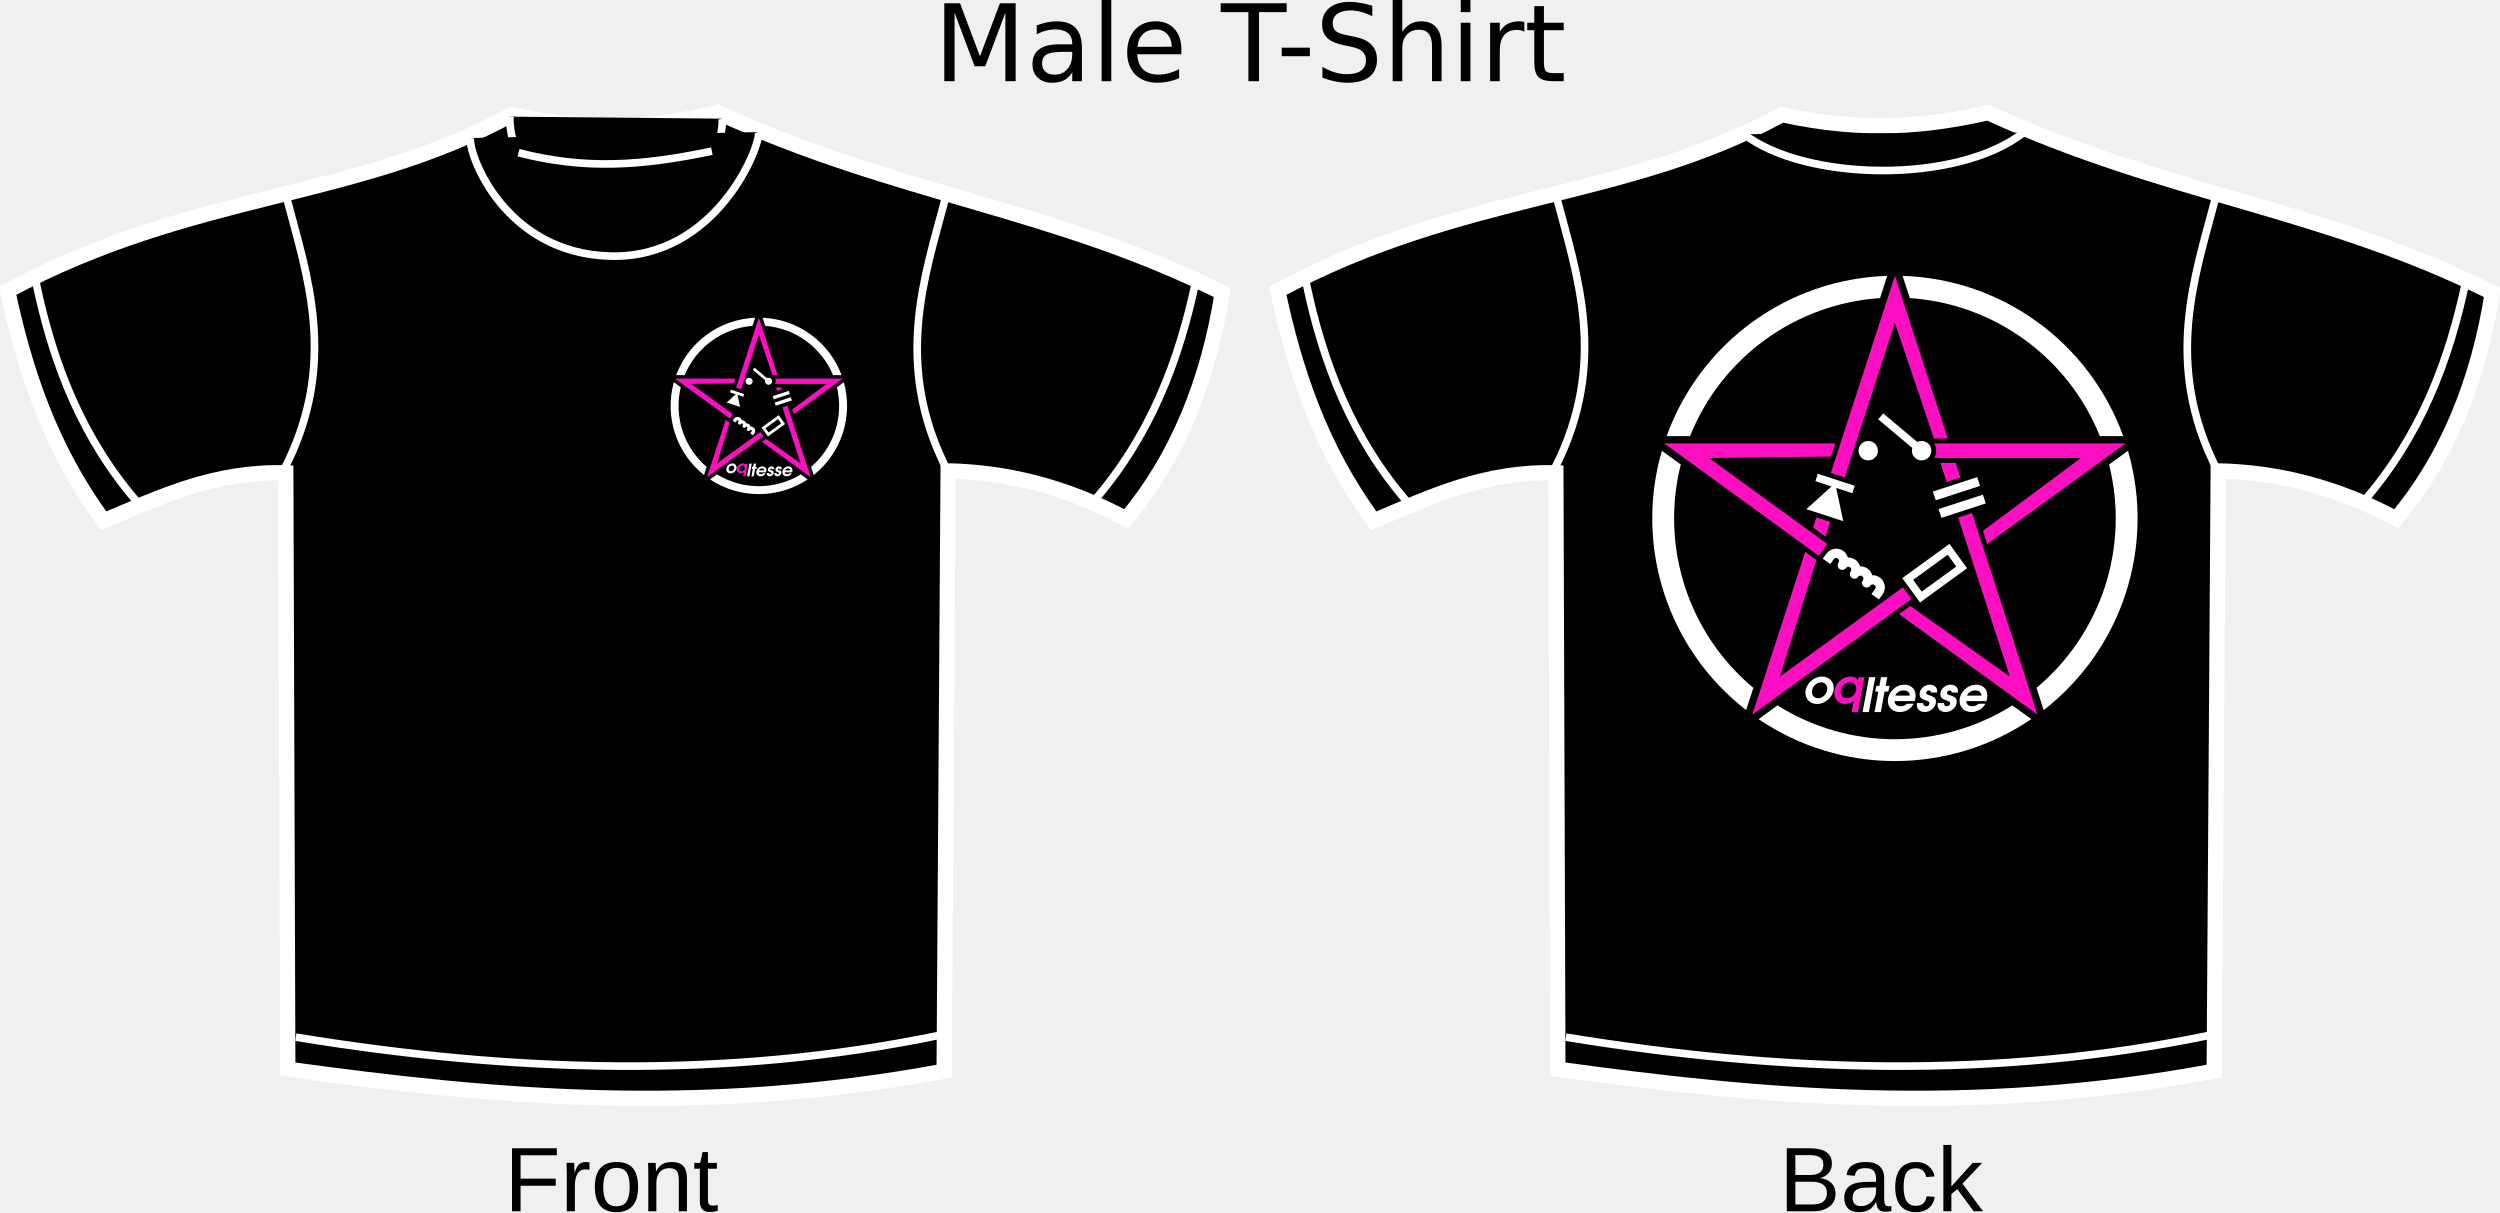
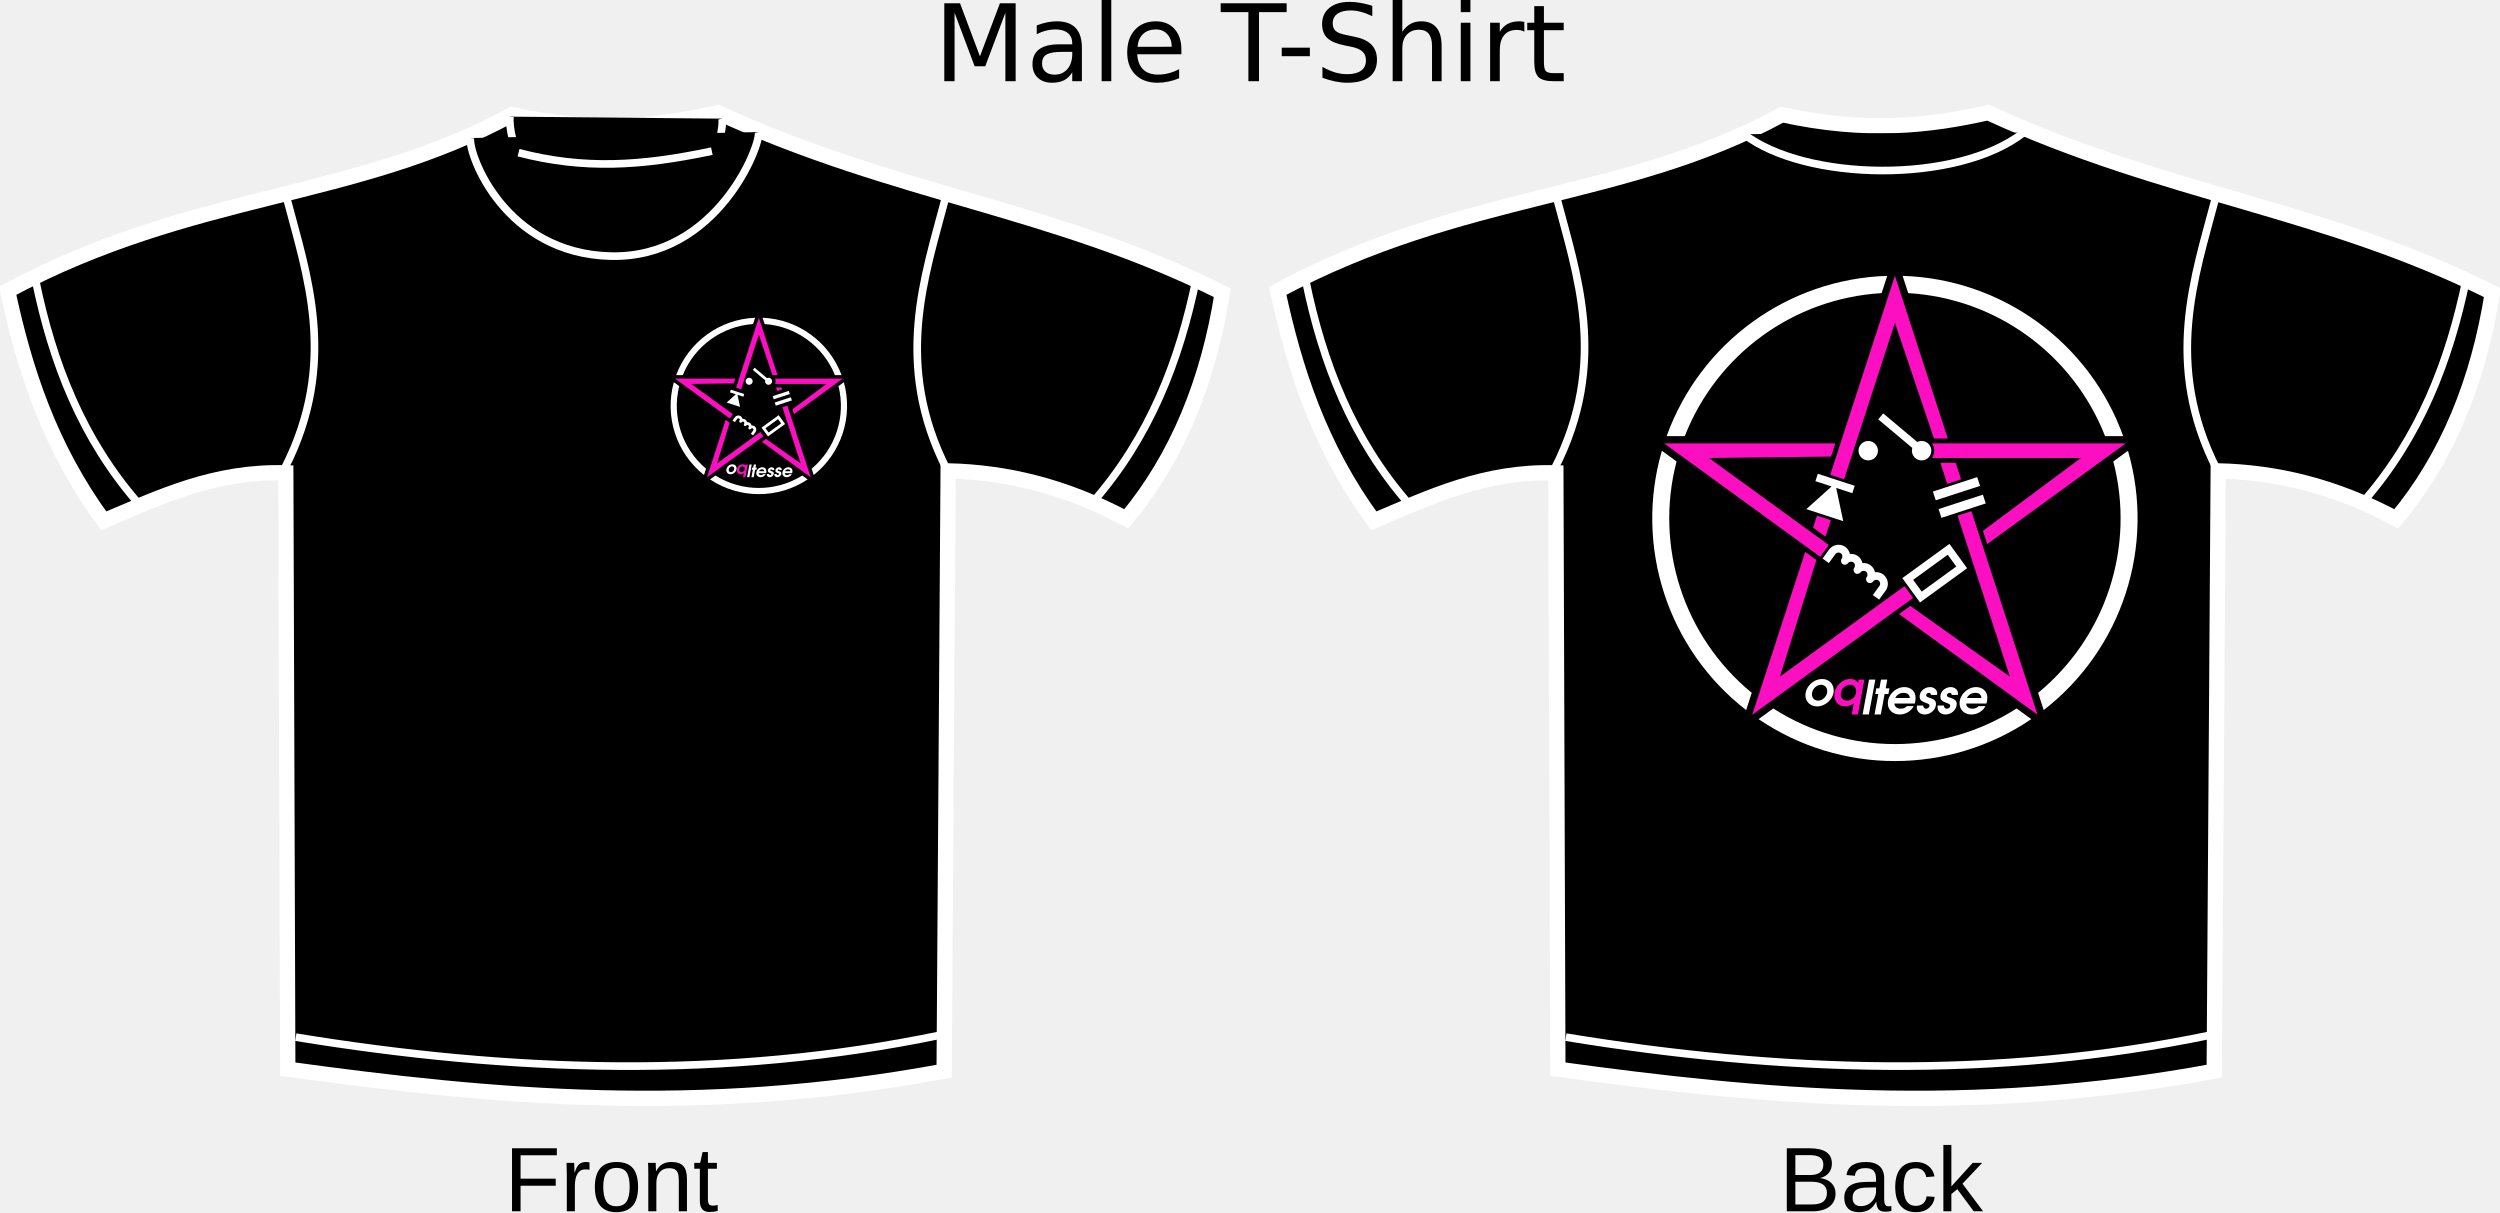
<svg xmlns="http://www.w3.org/2000/svg" width="566.646" height="274.754" id="svg2" version="1.0">
  <g id="layer1" transform="translate(-38.0448, 84.2837)">
    <g id="front" transform="matrix(1.73069, 0, 0, 1.73069, -77.2431, -1005.6)" style="stroke: rgb(255, 255, 255); fill: rgb(0, 255, 255); fill-opacity: 1;">
      <path id="path2427" d="M 67.614,570.417 C 92.082,557.317 112.97,558.643 133.655,547.355 C 144.752,549.786 153.012,548.814 160.648,547.093 C 184.077,557.88 204.677,559.609 226.69,570.679 C 224.86,582.239 220.831,592.227 214.11,600.293 C 205.957,595.923 198.242,594.187 190.786,594.004 L 190.262,672.624 C 158.141,678.607 130.915,676.022 104.303,672.362 L 104.041,594.266 C 94.671,593.993 87.541,597.456 80.193,600.555 C 73.126,590.92 69.824,580.747 67.614,570.417 z" style="fill: rgb(0, 0, 0); fill-rule: evenodd; stroke: rgb(255, 255, 255); stroke-width: 2; stroke-linecap: butt; stroke-linejoin: miter; stroke-miterlimit: 4; stroke-dasharray: none; stroke-opacity: 1; fill-opacity: 1;" />
      <path id="path3199" d="M 71.283,569.107 C 73.497,579.856 77.366,589.894 84.91,598.459" style="fill: rgb(0, 0, 0); fill-rule: evenodd; stroke: rgb(255, 255, 255); stroke-width: 1px; stroke-linecap: butt; stroke-linejoin: miter; stroke-opacity: 1; fill-opacity: 1;" />
      <path id="path3203" d="M 105.352,668.169 C 133.48,672.774 161.609,673.762 189.738,667.907" style="fill: rgb(0, 0, 0); fill-rule: evenodd; stroke: rgb(255, 255, 255); stroke-width: 1px; stroke-linecap: butt; stroke-linejoin: miter; stroke-opacity: 1; fill-opacity: 1;" />
      <path id="path3205" d="M 133.393,547.617 C 133.165,549.942 135.085,560.35 147.283,560.983 C 159.219,561.602 161.558,549.447 161.172,547.879" style="fill: rgb(0, 0, 0); fill-rule: evenodd; stroke: rgb(255, 255, 255); stroke-width: 1px; stroke-linecap: butt; stroke-linejoin: miter; stroke-opacity: 1; fill-opacity: 1;" />
      <path style="fill: rgb(0, 0, 0); fill-rule: evenodd; stroke: rgb(255, 255, 255); stroke-width: 1px; stroke-linecap: butt; stroke-linejoin: miter; stroke-opacity: 1; fill-opacity: 1;" d="M 128.212,550.419 C 127.984,552.743 132.786,565.53 146.557,565.881 C 160.589,566.238 166.335,551.2 165.95,549.632" id="path3207" />
      <path id="path3209" d="M 134.523,552.335 C 143.061,554.568 150.605,554.089 159.841,552.133" style="fill: rgb(0, 0, 0); fill-rule: evenodd; stroke: rgb(255, 255, 255); stroke-width: 1px; stroke-linecap: butt; stroke-linejoin: miter; stroke-opacity: 1; fill-opacity: 1;" />
      <path id="path3213" d="M 104.162,558.281 C 106.738,568.166 111,579.77 103.9,593.66" style="fill: rgb(0, 0, 0); fill-rule: evenodd; stroke: rgb(255, 255, 255); stroke-width: 1px; stroke-linecap: butt; stroke-linejoin: miter; stroke-opacity: 1; fill-opacity: 1;" />
      <path style="fill: rgb(0, 0, 0); fill-rule: evenodd; stroke: rgb(255, 255, 255); stroke-width: 1px; stroke-linecap: butt; stroke-linejoin: miter; stroke-opacity: 1; fill-opacity: 1;" d="M 190.375,558.483 C 187.799,568.368 183.537,579.972 190.637,593.862" id="path3215" />
      <path style="fill: rgb(0, 0, 0); fill-rule: evenodd; stroke: rgb(255, 255, 255); stroke-width: 1px; stroke-linecap: butt; stroke-linejoin: miter; stroke-opacity: 1; fill-opacity: 1;" d="M 223.283,568.845 C 221.068,579.593 217.199,589.632 209.655,598.197" id="path3217" />
    </g>
    <g transform="matrix(1.73069, 0, 0, 1.73069, 210.631, -1005.6)" id="back" style="stroke: rgb(255, 255, 255); fill: rgb(0, 0, 0); fill-opacity: 1;">
      <path style="fill: rgb(0, 0, 0); fill-rule: evenodd; stroke: rgb(255, 255, 255); stroke-width: 2; stroke-linecap: butt; stroke-linejoin: miter; stroke-miterlimit: 4; stroke-dasharray: none; stroke-opacity: 1; fill-opacity: 1;" d="M 67.614,570.417 C 92.082,557.317 112.97,558.643 133.655,547.355 C 144.752,549.786 153.012,548.814 160.648,547.093 C 184.077,557.88 204.677,559.609 226.69,570.679 C 224.86,582.239 220.831,592.227 214.11,600.293 C 205.957,595.923 198.242,594.187 190.786,594.004 L 190.262,672.624 C 158.141,678.607 130.915,676.022 104.303,672.362 L 104.041,594.266 C 94.671,593.993 87.541,597.456 80.193,600.555 C 73.126,590.92 69.824,580.747 67.614,570.417 z" id="path3274" />
      <path style="fill: rgb(0, 0, 0); fill-rule: evenodd; stroke: rgb(255, 255, 255); stroke-width: 1px; stroke-linecap: butt; stroke-linejoin: miter; stroke-opacity: 1; fill-opacity: 1;" d="M 71.283,569.107 C 73.497,579.856 77.366,589.894 84.91,598.459" id="path3276" />
      <path style="fill: rgb(0, 0, 0); fill-rule: evenodd; stroke: rgb(255, 255, 255); stroke-width: 1px; stroke-linecap: butt; stroke-linejoin: miter; stroke-opacity: 1; fill-opacity: 1;" d="M 105.352,668.169 C 133.48,672.774 161.609,673.762 189.738,667.907" id="path3278" />
      <path style="fill: rgb(0, 0, 0); fill-rule: evenodd; stroke: rgb(255, 255, 255); stroke-width: 1px; stroke-linecap: butt; stroke-linejoin: miter; stroke-opacity: 1; fill-opacity: 1;" d="M 128.669,549.912 C 136.677,556.104 156.577,556.488 165.291,549.711" id="path3284" />
      <path style="fill: rgb(0, 0, 0); fill-rule: evenodd; stroke: rgb(255, 255, 255); stroke-width: 1px; stroke-linecap: butt; stroke-linejoin: miter; stroke-opacity: 1; fill-opacity: 1;" d="M 104.162,558.281 C 106.738,568.166 111,579.77 103.9,593.66" id="path3286" />
      <path id="path3288" d="M 190.375,558.483 C 187.799,568.368 183.537,579.972 190.637,593.862" style="fill: rgb(0, 0, 0); fill-rule: evenodd; stroke: rgb(255, 255, 255); stroke-width: 1px; stroke-linecap: butt; stroke-linejoin: miter; stroke-opacity: 1; fill-opacity: 1;" />
      <path id="path3290" d="M 223.283,568.845 C 221.068,579.593 217.199,589.632 209.655,598.197" style="fill: rgb(0, 0, 0); fill-rule: evenodd; stroke: rgb(255, 255, 255); stroke-width: 1px; stroke-linecap: butt; stroke-linejoin: miter; stroke-opacity: 1; fill-opacity: 1;" />
    </g>
    <text xml:space="preserve" style="font-size: 24.23px; font-style: normal; font-weight: normal; fill: rgb(0, 0, 0); fill-opacity: 1; stroke: none; stroke-width: 1px; stroke-linecap: butt; stroke-linejoin: miter; stroke-opacity: 1; font-family: Bitstream Vera Sans;" x="249.702" y="-65.875" id="text3455">
      <tspan id="tspan3457" x="249.702" y="-65.875">Male T-Shirt</tspan>
    </text>
    <text xml:space="preserve" style="font-size: 20.768px; font-style: normal; font-variant: normal; font-weight: normal; font-stretch: normal; fill: rgb(0, 0, 0); fill-opacity: 1; stroke: none; stroke-width: 1px; stroke-linecap: butt; stroke-linejoin: miter; stroke-opacity: 1; font-family: Liberation Sans;" x="152.393" y="190.267" id="text3463">
      <tspan id="tspan3465" x="152.393" y="190.267">Front</tspan>
    </text>
    <text id="text3467" y="190.267" x="441.337" style="font-size: 20.768px; font-style: normal; font-variant: normal; font-weight: normal; font-stretch: normal; fill: rgb(0, 0, 0); fill-opacity: 1; stroke: none; stroke-width: 1px; stroke-linecap: butt; stroke-linejoin: miter; stroke-opacity: 1; font-family: Liberation Sans;" xml:space="preserve">
      <tspan y="190.267" x="441.337" id="tspan3469">Back</tspan>
    </text>
  </g>
  <style type="text/css"> 
 .symbol {stroke-width:0; fill:#fff} .outer {stroke-width:0; fill:#fff;} .main {fill:#000} .char {fill:#fff} .pentacle, .q {stroke-width:0; fill:#fc0fc0;} 
 
</style>
  <g transform="translate(152, 72) scale(0.4)" class="main">
-     <path d=" M 53.612 4.644  L 52.117 0.045  A 50,50 0 0,1 96.856,32.549  L 92.02 32.549  A 45.5,45.5 0 0,0 53.612,4.644 " class="outer" />
-     <path d=" M 94.253 39.419  L 98.165 36.577  A 50,50 0 0,1 81.076,89.17  L 79.582 84.571  A 45.5,45.5 0 0,0 94.253,39.419 " class="outer" />
-     <path d=" M 73.738 88.817  L 77.65 91.659  A 50,50 0 0,1 22.35,91.659  L 26.262 88.817  A 45.5,45.5 0 0,0 73.738,88.817 " class="outer" />
-     <path d=" M 20.418 84.571  L 18.924 89.17  A 50,50 0 0,1 1.835,36.577  L 5.747 39.419  A 45.5,45.5 0 0,0 20.418,84.571 " class="outer" />
-     <path d=" M 7.98 32.549  L 3.144 32.549  A 50,50 0 0,1 47.883,0.045  L 46.388 4.644  A 45.5,45.5 0 0,0 7.98,32.549 " class="outer" />
-     <path d="M 97.553 34.549  L 59.208 34.549  A 4,4 0 0,1 59.208 37.549  L 88.32 37.549  L 68.983 51.952  L 69.865 54.666 " class="pentacle" />
-     <path d="M 79.389 90.451  L 66.193 49.838  L 63.34 50.765  L 73.683 82.597  L 54.01 68.657  L 51.701 70.334 " class="pentacle" />
-     <path d="M 63.196 40.613  L 62.85 39.549  L 59.696 39.549  L 60.343 41.54  z" class="pentacle" />
-     <path d="M 20.611 90.451  L 52.61 67.202  L 50.846 64.775  L 26.317 82.597  L 33.495 59.579  L 31.187 57.902 " class="pentacle" />
-     <path d="M 2.447 34.549  L 33.516 57.122  L 35.279 54.695  L 11.68 37.549  L 35.79 37.263  L 36.671 34.549 " class="pentacle" />
-     <path d="M 50 0  L 37.107 39.68  L 39.96 40.607  L 50 9.708  L 57.723 32.549  L 60.576 32.549 " class="pentacle" />
-     <path d="M 35.878 57.273  A 2.5,2.5 0 0,1 40.308,58.066  A 2.5,2.5 0 0,1 42.816,59.888  A 2.5,2.5 0 0,1 45.324,61.71  A 2.5,2.5 0 0,1 47.447,65.678  L 46.703 66.703  L 45.166 65.586  L 45.91 64.561  A 0.6,0.6 0 1,0 44.939,63.856  A 0.95,0.95 0 0,1 43.402,62.739  A 0.6,0.6 0 0,0 42.431,62.034  A 0.95,0.95 0 0,1 40.894,60.917  A 0.6,0.6 0 0,0 39.923,60.212  A 0.95,0.95 0 0,1 38.386,59.095  A 0.6,0.6 0 0,0 37.415,58.389  L 36.671 59.414  L 35.134 58.297  L 35.878 57.273 " class="symbol coil" />
-     <path d="M 56.378 58.779 L 51.524 62.305 L 55.168 67.321 L 60.022 63.794 L 59.082 62.5 L 55.522 65.086 L 53.759 62.659 L 57.318 60.073  z" class="symbol resistor" />
-     <path d="M 56.378 58.779 L 61.232 55.252 L 64.876 60.268 L 60.022 63.794 L 59.082 62.5 L 62.641 59.914 L 60.878 57.487 L 57.318 60.073  z" class="symbol resistor" />
-     <path d=" M 58.997 48.076  L 59.584 49.883  L 68.714 46.916  L 68.127 45.109  z" class="symbol capacitor" />
-     <path d=" M 58.409 46.269  L 57.822 44.462  L 66.952 41.495  L 67.54 43.302  z" class="symbol capacitor" />
+     <path d=" M 53.278 3.616  L 52.117 0.045  A 50,50 0 0,1 96.856,32.549  L 93.101 32.549  A 46.5,46.5 0 0,0 53.278,3.616  z M 95.127 38.784  L 98.165 36.577  A 50,50 0 0,1 81.076,89.17  L 79.916 85.599  A 46.5,46.5 0 0,0 95.127,38.784  z M 74.612 89.452  L 77.65 91.659  A 50,50 0 0,1 22.35,91.659  L 25.388 89.452  A 46.5,46.5 0 0,0 74.612,89.452  z M 20.084 85.599  L 18.924 89.17  A 50,50 0 0,1 1.835,36.577  L 4.873 38.784  A 46.5,46.5 0 0,0 20.084,85.599  z M 6.899 32.549  L 3.144 32.549  A 50,50 0 0,1 47.883,0.045  L 46.722 3.616  A 46.5,46.5 0 0,0 6.899,32.549  z " class="outer" />
+     <path d=" M 97.553 34.549  L 59.208 34.549  A 4,4 0 0,1 59.208 37.549  L 88.32 37.549  L 68.983 51.952  L 69.865 54.666  z M 79.389 90.451  L 66.193 49.838  L 63.34 50.765  L 73.683 82.597  L 54.01 68.657  L 51.701 70.334  z M 63.196 40.613  L 62.85 39.549  L 59.696 39.549  L 60.343 41.54  z M 20.611 90.451  L 52.61 67.202  L 50.846 64.775  L 26.317 82.597  L 33.495 59.579  L 31.187 57.902  z M 2.447 34.549  L 33.475 57.092  L 35.239 54.665  L 11.68 37.549  L 35.79 37.263  L 36.671 34.549  z M 50 0  L 37.107 39.68  L 39.96 40.607  L 50 9.708  L 57.723 32.549  L 60.576 32.549  z " class="pentacle" />
+     <path d="M 36.437 56.419  A 2.4,2.4 0 0,1 40.724,57.323  A 2.4,2.4 0 0,1 43.313,59.204  A 2.4,2.4 0 0,1 45.902,61.085  A 2.4,2.4 0 0,1 48.087,64.883  L 46.743 66.732  L 45.449 65.792  L 46.792 63.942  A 0.8,0.8 0 1,0 45.498,63.002  A 0.8,0.8 0 0,1 44.203,62.062  A 0.8,0.8 0 0,0 42.909,61.121  A 0.8,0.8 0 0,1 41.615,60.181  A 0.8,0.8 0 0,0 40.32,59.24  A 0.8,0.8 0 0,1 39.026,58.3  A 0.8,0.8 0 0,0 37.731,57.359  L 36.388 59.208  L 35.093 58.268  L 36.437 56.419 " class="symbol coil" />
+     <path d=" M 56.378 58.779 L 51.524 62.305 L 55.168 67.321 L 60.022 63.794 L 59.082 62.5 L 55.522 65.086 L 53.759 62.659 L 57.318 60.073  z M 56.378 58.779 L 61.232 55.252 L 64.876 60.268 L 60.022 63.794 L 59.082 62.5 L 62.641 59.914 L 60.878 57.487 L 57.318 60.073  z" class="symbol resistor" />
+     <path d=" M 58.997 48.076  L 59.584 49.883  L 68.714 46.916  L 68.127 45.109  z M 58.409 46.269  L 57.822 44.462  L 66.952 41.495  L 67.54 43.302  z" class="symbol capacitor" />
    <path d=" M 39.352 50.569  L 37.897 43.722  L 41.226 44.803  L 41.72 43.281  L 34.112 40.809  L 33.617 42.331  L 36.946 43.413  L 31.744 48.096  z" class="symbol diode" />
-     <path d=" M 42.5 36.049  A 2,2 0 0,0 46.5,36.049  A 2,2 0 1,0 42.5,36.049  z" class="symbol switch" />
-     <path d=" M 46.559 29.591  L 53.582 35.484  A 2,2 0 1,0 54.61,34.258  L 47.588 28.366  z" class="symbol switch" />
-     <path class="char o" d=" M 35.015,82.596 C 33.186,82.596 31.56,84.183 31.56,85.964 C 31.56,87.258 32.582,88.241 33.916,88.241 C 35.745,88.241 37.39,86.674 37.39,84.932 C 37.39,83.579 36.397,82.596 35.015,82.596 M 34.792,83.784 C 35.521,83.784 36.057,84.348 36.057,85.107 C 36.057,86.11 35.152,87.054 34.178,87.054 C 33.439,87.054 32.894,86.499 32.894,85.74 C 32.894,84.718 33.799,83.784 34.792,83.784" />
-     <path class="char q" d=" M 42.527,82.717 L 42.391,83.408 C 42.264,83.155 42.177,83.058 41.963,82.912 C 41.632,82.698 41.272,82.591 40.814,82.591 C 39.072,82.591 37.515,84.177 37.515,85.939 C 37.515,87.301 38.42,88.235 39.744,88.235 C 40.405,88.235 41.048,88.002 41.515,87.593 L 41.087,89.909 L 42.381,89.909 L 43.714,82.717 L 42.527,82.717 M 40.756,83.778 C 41.515,83.778 42.021,84.313 42.021,85.121 C 42.021,86.143 41.135,87.048 40.133,87.048 C 39.345,87.048 38.848,86.542 38.848,85.744 C 38.848,84.673 39.724,83.778 40.756,83.778" />
-     <path class="char l" d=" M 43.336,89.906 L 44.63,89.906 L 45.963,82.714 L 44.669,82.714 L 43.336,89.906" />
-     <path class="char t" d=" M 45.799,89.903 L 47.093,89.903 L 47.872,85.689 L 48.651,85.689 L 48.874,84.511 L 48.096,84.511 L 48.427,82.711 L 47.132,82.711 L 46.801,84.511 L 46.169,84.511 L 45.945,85.689 L 46.578,85.689 L 45.799,89.903" />
-     <path class="char esse" d=" M 51.953,84.258 C 50.155,84.258 48.536,85.84 48.536,87.599 C 48.536,88.95 49.553,89.903 50.992,89.903 C 52.207,89.903 53.294,89.251 53.877,88.182 L 52.485,88.182 C 52.116,88.551 51.713,88.713 51.169,88.713 C 50.43,88.713 49.903,88.272 49.903,87.65 L 54.08,87.65 C 54.206,87.349 54.257,86.902 54.257,86.435 C 54.257,85.152 53.305,84.258 51.953,84.258 z M 57.244,84.258 C 56.087,84.258 55.092,85.151 55.092,86.182 C 55.092,86.862 55.39,87.168 56.333,87.498 C 56.994,87.731 57.117,87.828 57.117,88.08 C 57.117,88.42 56.803,88.713 56.434,88.713 C 56.055,88.713 55.836,88.483 55.826,88.055 L 54.535,88.055 C 54.526,88.201 54.51,88.328 54.51,88.435 C 54.51,89.3 55.183,89.903 56.155,89.903 C 57.37,89.903 58.459,88.888 58.459,87.751 C 58.459,87.11 58.142,86.787 57.218,86.486 C 56.732,86.33 56.753,86.326 56.636,86.258 C 56.52,86.19 56.434,86.086 56.434,85.979 C 56.434,85.697 56.689,85.448 56.991,85.448 C 57.263,85.448 57.411,85.596 57.421,85.878 L 58.687,85.878 C 58.706,85.732 58.712,85.596 58.712,85.498 C 58.712,84.828 58.041,84.258 57.244,84.258 z M 61.522,84.258 C 60.365,84.258 59.37,85.151 59.37,86.182 C 59.37,86.862 59.642,87.168 60.585,87.498 C 61.246,87.731 61.395,87.828 61.395,88.08 C 61.395,88.42 61.081,88.713 60.712,88.713 C 60.333,88.713 60.114,88.483 60.104,88.055 L 58.788,88.055 C 58.778,88.201 58.788,88.328 58.788,88.435 C 58.788,89.3 59.461,89.903 60.433,89.903 C 61.648,89.903 62.737,88.888 62.737,87.751 C 62.737,87.11 62.42,86.787 61.496,86.486 C 61.01,86.33 61.005,86.326 60.889,86.258 C 60.772,86.19 60.712,86.086 60.712,85.979 C 60.712,85.697 60.967,85.448 61.269,85.448 C 61.541,85.448 61.689,85.596 61.699,85.878 L 62.964,85.878 C 62.984,85.732 62.99,85.596 62.99,85.498 C 62.99,84.828 62.319,84.258 61.522,84.258 z M 66.736,84.258 C 64.938,84.258 63.319,85.84 63.319,87.599 C 63.319,88.95 64.31,89.903 65.749,89.903 C 66.964,89.903 68.077,89.251 68.66,88.182 L 67.242,88.182 C 66.873,88.551 66.47,88.713 65.926,88.713 C 65.187,88.713 64.686,88.272 64.686,87.65 L 68.837,87.65 C 68.963,87.349 69.04,86.902 69.04,86.435 C 69.04,85.152 68.087,84.258 66.736,84.258 z M 51.751,85.448 C 52.577,85.448 53.028,85.811 53.067,86.511 L 50.08,86.511 C 50.333,85.879 51.002,85.448 51.751,85.448 z M 66.534,85.448 C 67.36,85.448 67.786,85.811 67.825,86.511 L 64.838,86.511 C 65.09,85.879 65.785,85.448 66.534,85.448 z" />
+     <path d=" M 42.5 36.049  A 2,2 0 0,0 46.5,36.049  A 2,2 0 1,0 42.5,36.049  z M 46.559 29.591  L 53.582 35.484  A 2,2 0 1,0 54.61,34.258  L 47.588 28.366  z" class="symbol switch" />
+     <path class="char o" d=" M 35.015,83.096 C 33.186,83.096 31.56,84.683 31.56,86.464 C 31.56,87.758 32.582,88.741 33.916,88.741 C 35.745,88.741 37.39,87.174 37.39,85.432 C 37.39,84.079 36.397,83.096 35.015,83.096 M 34.792,84.284 C 35.521,84.284 36.057,84.848 36.057,85.607 C 36.057,86.61 35.152,87.554 34.178,87.554 C 33.439,87.554 32.894,86.999 32.894,86.24 C 32.894,85.218 33.799,84.284 34.792,84.284" />
+     <path class="char q" d=" M 42.527,83.217 L 42.391,83.908 C 42.264,83.655 42.177,83.558 41.963,83.412 C 41.632,83.198 41.272,83.091 40.814,83.091 C 39.072,83.091 37.515,84.677 37.515,86.439 C 37.515,87.801 38.42,88.735 39.744,88.735 C 40.405,88.735 41.048,88.502 41.515,88.093 L 41.087,90.409 L 42.381,90.409 L 43.714,83.217 L 42.527,83.217 M 40.756,84.278 C 41.515,84.278 42.021,84.813 42.021,85.621 C 42.021,86.643 41.135,87.548 40.133,87.548 C 39.345,87.548 38.848,87.042 38.848,86.244 C 38.848,85.173 39.724,84.278 40.756,84.278" />
+     <path class="char l" d=" M 43.336,90.406 L 44.63,90.406 L 45.963,83.214 L 44.669,83.214 L 43.336,90.406" />
+     <path class="char t" d=" M 45.799,90.403 L 47.093,90.403 L 47.872,86.189 L 48.651,86.189 L 48.874,85.011 L 48.096,85.011 L 48.427,83.211 L 47.132,83.211 L 46.801,85.011 L 46.169,85.011 L 45.945,86.189 L 46.578,86.189 L 45.799,90.403" />
+     <path class="char esse" d=" M 51.953,84.758 C 50.155,84.758 48.536,86.34 48.536,88.099 C 48.536,89.45 49.553,90.403 50.992,90.403 C 52.207,90.403 53.294,89.751 53.877,88.682 L 52.485,88.682 C 52.116,89.051 51.713,89.213 51.169,89.213 C 50.43,89.213 49.903,88.772 49.903,88.15 L 54.08,88.15 C 54.206,87.849 54.257,87.402 54.257,86.935 C 54.257,85.652 53.305,84.758 51.953,84.758 z M 57.244,84.758 C 56.087,84.758 55.092,85.651 55.092,86.682 C 55.092,87.362 55.39,87.668 56.333,87.998 C 56.994,88.231 57.117,88.328 57.117,88.58 C 57.117,88.92 56.803,89.213 56.434,89.213 C 56.055,89.213 55.836,88.983 55.826,88.555 L 54.535,88.555 C 54.526,88.701 54.51,88.828 54.51,88.935 C 54.51,89.8 55.183,90.403 56.155,90.403 C 57.37,90.403 58.459,89.388 58.459,88.251 C 58.459,87.61 58.142,87.287 57.218,86.986 C 56.732,86.83 56.753,86.826 56.636,86.758 C 56.52,86.69 56.434,86.586 56.434,86.479 C 56.434,86.197 56.689,85.948 56.991,85.948 C 57.263,85.948 57.411,86.096 57.421,86.378 L 58.687,86.378 C 58.706,86.232 58.712,86.096 58.712,85.998 C 58.712,85.328 58.041,84.758 57.244,84.758 z M 61.522,84.758 C 60.365,84.758 59.37,85.651 59.37,86.682 C 59.37,87.362 59.642,87.668 60.585,87.998 C 61.246,88.231 61.395,88.328 61.395,88.58 C 61.395,88.92 61.081,89.213 60.712,89.213 C 60.333,89.213 60.114,88.983 60.104,88.555 L 58.788,88.555 C 58.778,88.701 58.788,88.828 58.788,88.935 C 58.788,89.8 59.461,90.403 60.433,90.403 C 61.648,90.403 62.737,89.388 62.737,88.251 C 62.737,87.61 62.42,87.287 61.496,86.986 C 61.01,86.83 61.005,86.826 60.889,86.758 C 60.772,86.69 60.712,86.586 60.712,86.479 C 60.712,86.197 60.967,85.948 61.269,85.948 C 61.541,85.948 61.689,86.096 61.699,86.378 L 62.964,86.378 C 62.984,86.232 62.99,86.096 62.99,85.998 C 62.99,85.328 62.319,84.758 61.522,84.758 z M 66.736,84.758 C 64.938,84.758 63.319,86.34 63.319,88.099 C 63.319,89.45 64.31,90.403 65.749,90.403 C 66.964,90.403 68.077,89.751 68.66,88.682 L 67.242,88.682 C 66.873,89.051 66.47,89.213 65.926,89.213 C 65.187,89.213 64.686,88.772 64.686,88.15 L 68.837,88.15 C 68.963,87.849 69.04,87.402 69.04,86.935 C 69.04,85.652 68.087,84.758 66.736,84.758 z M 51.751,85.948 C 52.577,85.948 53.028,86.311 53.067,87.011 L 50.08,87.011 C 50.333,86.379 51.002,85.948 51.751,85.948 z M 66.534,85.948 C 67.36,85.948 67.786,86.311 67.825,87.011 L 64.838,87.011 C 65.09,86.379 65.785,85.948 66.534,85.948 z" />
  </g>
  <style type="text/css"> 
 .symbol {stroke-width:0; fill:#fff} .outer {stroke-width:0; fill:#fff;} .main {fill:#000} .char {fill:#fff} .pentacle, .q {stroke-width:0; fill:#fc0fc0;} 
 
</style>
  <g transform="translate(374.5, 62.5) scale(1.1)" class="main">
-     <path d=" M 53.073 4.604  L 51.585 0.025  A 50,50 0 0,1 97.039,33.049  L 92.225 33.049  A 45.5,45.5 0 0,0 53.073,4.604 " class="outer" />
-     <path d=" M 94.124 38.895  L 98.019 36.065  A 50,50 0 0,1 80.657,89.499  L 79.169 84.92  A 45.5,45.5 0 0,0 94.124,38.895 " class="outer" />
-     <path d=" M 74.197 88.533  L 78.092 91.362  A 50,50 0 0,1 21.908,91.362  L 25.803 88.533  A 45.5,45.5 0 0,0 74.197,88.533 " class="outer" />
-     <path d=" M 20.831 84.92  L 19.343 89.499  A 50,50 0 0,1 1.981,36.065  L 5.876 38.895  A 45.5,45.5 0 0,0 20.831,84.92 " class="outer" />
-     <path d=" M 7.775 33.049  L 2.961 33.049  A 50,50 0 0,1 48.415,0.025  L 46.927 4.604  A 45.5,45.5 0 0,0 7.775,33.049 " class="outer" />
-     <path d="M 97.553 34.549  L 58.098 34.549  A 3,3 0 0,1 58.098 37.549  L 88.32 37.549  L 68.133 52.57  L 69.014 55.284 " class="pentacle" />
-     <path d="M 79.389 90.451  L 65.884 48.887  L 63.031 49.814  L 73.683 82.597  L 53.159 68.039  L 50.851 69.716 " class="pentacle" />
-     <path d="M 63.505 41.564  L 62.525 38.549  L 59.371 38.549  L 60.652 42.491  z" class="pentacle" />
-     <path d="M 20.611 90.451  L 53.419 66.614  L 51.655 64.187  L 26.317 82.597  L 33.82 58.579  L 31.512 56.902 " class="pentacle" />
-     <path d="M 2.447 34.549  L 34.325 57.71  L 36.088 55.282  L 11.68 37.549  L 36.841 37.263  L 37.723 34.549 " class="pentacle" />
-     <path d="M 50 0  L 36.798 40.631  L 39.651 41.558  L 50 9.708  L 58.048 33.549  L 60.901 33.549 " class="pentacle" />
-     <path d="M 33.812 49.82  L 33.136 51.902  L 35.688 53.756  L 36.666 50.747  z" class="pentacle" />
-     <path d="M 35.878 57.273  A 2.5,2.5 0 0,1 40.308,58.066  A 2.5,2.5 0 0,1 42.816,59.888  A 2.5,2.5 0 0,1 45.324,61.71  A 2.5,2.5 0 0,1 47.447,65.678  L 46.703 66.703  L 45.166 65.586  L 45.91 64.561  A 0.6,0.6 0 1,0 44.939,63.856  A 0.95,0.95 0 0,1 43.402,62.739  A 0.6,0.6 0 0,0 42.431,62.034  A 0.95,0.95 0 0,1 40.894,60.917  A 0.6,0.6 0 0,0 39.923,60.212  A 0.95,0.95 0 0,1 38.386,59.095  A 0.6,0.6 0 0,0 37.415,58.389  L 36.671 59.414  L 35.134 58.297  L 35.878 57.273 " class="symbol coil" />
-     <path d="M 56.378 58.779 L 51.524 62.305 L 55.168 67.321 L 60.022 63.794 L 59.082 62.5 L 55.522 65.086 L 53.759 62.659 L 57.318 60.073  z" class="symbol resistor" />
-     <path d="M 56.378 58.779 L 61.232 55.252 L 64.876 60.268 L 60.022 63.794 L 59.082 62.5 L 62.641 59.914 L 60.878 57.487 L 57.318 60.073  z" class="symbol resistor" />
-     <path d=" M 58.997 48.076  L 59.584 49.883  L 68.714 46.916  L 68.127 45.109  z" class="symbol capacitor" />
-     <path d=" M 58.409 46.269  L 57.822 44.462  L 66.952 41.495  L 67.54 43.302  z" class="symbol capacitor" />
+     <path d=" M 52.741 3.581  L 51.585 0.025  A 50,50 0 0,1 97.039,33.049  L 93.3 33.049  A 46.5,46.5 0 0,0 52.741,3.581  z M 94.994 38.262  L 98.019 36.065  A 50,50 0 0,1 80.657,89.499  L 79.502 85.943  A 46.5,46.5 0 0,0 94.994,38.262  z M 75.067 89.165  L 78.092 91.362  A 50,50 0 0,1 21.908,91.362  L 24.933 89.165  A 46.5,46.5 0 0,0 75.067,89.165  z M 20.498 85.943  L 19.343 89.499  A 50,50 0 0,1 1.981,36.065  L 5.006 38.262  A 46.5,46.5 0 0,0 20.498,85.943  z M 6.7 33.049  L 2.961 33.049  A 50,50 0 0,1 48.415,0.025  L 47.259 3.581  A 46.5,46.5 0 0,0 6.7,33.049  z " class="outer" />
+     <path d=" M 97.553 34.549  L 57.624 34.549  A 2.6,2.6 0 0,1 57.624 37.549  L 88.32 37.549  L 68.133 52.57  L 69.014 55.284  z M 79.389 90.451  L 65.761 48.507  L 62.908 49.434  L 73.683 82.597  L 53.159 68.039  L 50.851 69.716  z M 63.629 41.944  L 62.525 38.549  L 59.371 38.549  L 60.775 42.871  z M 20.611 90.451  L 53.742 66.379  L 51.979 63.952  L 26.317 82.597  L 33.82 58.579  L 31.512 56.902  z M 2.447 34.549  L 34.608 57.915  L 36.371 55.488  L 11.68 37.549  L 36.841 37.263  L 37.723 34.549  z M 50 0  L 36.675 41.011  L 39.528 41.938  L 50 9.708  L 58.048 33.549  L 60.901 33.549  z M 33.936 49.44  L 33.136 51.902  L 35.688 53.756  L 36.789 50.367  z " class="pentacle" />
+     <path d="M 36.437 56.419  A 2.4,2.4 0 0,1 40.724,57.323  A 2.4,2.4 0 0,1 43.313,59.204  A 2.4,2.4 0 0,1 45.902,61.085  A 2.4,2.4 0 0,1 48.087,64.883  L 46.743 66.732  L 45.449 65.792  L 46.792 63.942  A 0.8,0.8 0 1,0 45.498,63.002  A 0.8,0.8 0 0,1 44.203,62.062  A 0.8,0.8 0 0,0 42.909,61.121  A 0.8,0.8 0 0,1 41.615,60.181  A 0.8,0.8 0 0,0 40.32,59.24  A 0.8,0.8 0 0,1 39.026,58.3  A 0.8,0.8 0 0,0 37.731,57.359  L 36.388 59.208  L 35.093 58.268  L 36.437 56.419 " class="symbol coil" />
+     <path d=" M 56.378 58.779 L 51.524 62.305 L 55.168 67.321 L 60.022 63.794 L 59.082 62.5 L 55.522 65.086 L 53.759 62.659 L 57.318 60.073  z M 56.378 58.779 L 61.232 55.252 L 64.876 60.268 L 60.022 63.794 L 59.082 62.5 L 62.641 59.914 L 60.878 57.487 L 57.318 60.073  z" class="symbol resistor" />
+     <path d=" M 58.997 48.076  L 59.584 49.883  L 68.714 46.916  L 68.127 45.109  z M 58.409 46.269  L 57.822 44.462  L 66.952 41.495  L 67.54 43.302  z" class="symbol capacitor" />
    <path d=" M 39.352 50.569  L 37.897 43.722  L 41.226 44.803  L 41.72 43.281  L 34.112 40.809  L 33.617 42.331  L 36.946 43.413  L 31.744 48.096  z" class="symbol diode" />
-     <path d=" M 42.5 36.049  A 2,2 0 0,0 46.5,36.049  A 2,2 0 1,0 42.5,36.049  z" class="symbol switch" />
-     <path d=" M 46.559 29.591  L 53.582 35.484  A 2,2 0 1,0 54.61,34.258  L 47.588 28.366  z" class="symbol switch" />
-     <path class="char o" d=" M 35.015,82.596 C 33.186,82.596 31.56,84.183 31.56,85.964 C 31.56,87.258 32.582,88.241 33.916,88.241 C 35.745,88.241 37.39,86.674 37.39,84.932 C 37.39,83.579 36.397,82.596 35.015,82.596 M 34.792,83.784 C 35.521,83.784 36.057,84.348 36.057,85.107 C 36.057,86.11 35.152,87.054 34.178,87.054 C 33.439,87.054 32.894,86.499 32.894,85.74 C 32.894,84.718 33.799,83.784 34.792,83.784" />
-     <path class="char q" d=" M 42.527,82.717 L 42.391,83.408 C 42.264,83.155 42.177,83.058 41.963,82.912 C 41.632,82.698 41.272,82.591 40.814,82.591 C 39.072,82.591 37.515,84.177 37.515,85.939 C 37.515,87.301 38.42,88.235 39.744,88.235 C 40.405,88.235 41.048,88.002 41.515,87.593 L 41.087,89.909 L 42.381,89.909 L 43.714,82.717 L 42.527,82.717 M 40.756,83.778 C 41.515,83.778 42.021,84.313 42.021,85.121 C 42.021,86.143 41.135,87.048 40.133,87.048 C 39.345,87.048 38.848,86.542 38.848,85.744 C 38.848,84.673 39.724,83.778 40.756,83.778" />
-     <path class="char l" d=" M 43.336,89.906 L 44.63,89.906 L 45.963,82.714 L 44.669,82.714 L 43.336,89.906" />
-     <path class="char t" d=" M 45.799,89.903 L 47.093,89.903 L 47.872,85.689 L 48.651,85.689 L 48.874,84.511 L 48.096,84.511 L 48.427,82.711 L 47.132,82.711 L 46.801,84.511 L 46.169,84.511 L 45.945,85.689 L 46.578,85.689 L 45.799,89.903" />
-     <path class="char esse" d=" M 51.953,84.258 C 50.155,84.258 48.536,85.84 48.536,87.599 C 48.536,88.95 49.553,89.903 50.992,89.903 C 52.207,89.903 53.294,89.251 53.877,88.182 L 52.485,88.182 C 52.116,88.551 51.713,88.713 51.169,88.713 C 50.43,88.713 49.903,88.272 49.903,87.65 L 54.08,87.65 C 54.206,87.349 54.257,86.902 54.257,86.435 C 54.257,85.152 53.305,84.258 51.953,84.258 z M 57.244,84.258 C 56.087,84.258 55.092,85.151 55.092,86.182 C 55.092,86.862 55.39,87.168 56.333,87.498 C 56.994,87.731 57.117,87.828 57.117,88.08 C 57.117,88.42 56.803,88.713 56.434,88.713 C 56.055,88.713 55.836,88.483 55.826,88.055 L 54.535,88.055 C 54.526,88.201 54.51,88.328 54.51,88.435 C 54.51,89.3 55.183,89.903 56.155,89.903 C 57.37,89.903 58.459,88.888 58.459,87.751 C 58.459,87.11 58.142,86.787 57.218,86.486 C 56.732,86.33 56.753,86.326 56.636,86.258 C 56.52,86.19 56.434,86.086 56.434,85.979 C 56.434,85.697 56.689,85.448 56.991,85.448 C 57.263,85.448 57.411,85.596 57.421,85.878 L 58.687,85.878 C 58.706,85.732 58.712,85.596 58.712,85.498 C 58.712,84.828 58.041,84.258 57.244,84.258 z M 61.522,84.258 C 60.365,84.258 59.37,85.151 59.37,86.182 C 59.37,86.862 59.642,87.168 60.585,87.498 C 61.246,87.731 61.395,87.828 61.395,88.08 C 61.395,88.42 61.081,88.713 60.712,88.713 C 60.333,88.713 60.114,88.483 60.104,88.055 L 58.788,88.055 C 58.778,88.201 58.788,88.328 58.788,88.435 C 58.788,89.3 59.461,89.903 60.433,89.903 C 61.648,89.903 62.737,88.888 62.737,87.751 C 62.737,87.11 62.42,86.787 61.496,86.486 C 61.01,86.33 61.005,86.326 60.889,86.258 C 60.772,86.19 60.712,86.086 60.712,85.979 C 60.712,85.697 60.967,85.448 61.269,85.448 C 61.541,85.448 61.689,85.596 61.699,85.878 L 62.964,85.878 C 62.984,85.732 62.99,85.596 62.99,85.498 C 62.99,84.828 62.319,84.258 61.522,84.258 z M 66.736,84.258 C 64.938,84.258 63.319,85.84 63.319,87.599 C 63.319,88.95 64.31,89.903 65.749,89.903 C 66.964,89.903 68.077,89.251 68.66,88.182 L 67.242,88.182 C 66.873,88.551 66.47,88.713 65.926,88.713 C 65.187,88.713 64.686,88.272 64.686,87.65 L 68.837,87.65 C 68.963,87.349 69.04,86.902 69.04,86.435 C 69.04,85.152 68.087,84.258 66.736,84.258 z M 51.751,85.448 C 52.577,85.448 53.028,85.811 53.067,86.511 L 50.08,86.511 C 50.333,85.879 51.002,85.448 51.751,85.448 z M 66.534,85.448 C 67.36,85.448 67.786,85.811 67.825,86.511 L 64.838,86.511 C 65.09,85.879 65.785,85.448 66.534,85.448 z" />
+     <path d=" M 42.5 36.049  A 2,2 0 0,0 46.5,36.049  A 2,2 0 1,0 42.5,36.049  z M 46.559 29.591  L 53.582 35.484  A 2,2 0 1,0 54.61,34.258  L 47.588 28.366  z" class="symbol switch" />
+     <path class="char o" d=" M 35.015,83.096 C 33.186,83.096 31.56,84.683 31.56,86.464 C 31.56,87.758 32.582,88.741 33.916,88.741 C 35.745,88.741 37.39,87.174 37.39,85.432 C 37.39,84.079 36.397,83.096 35.015,83.096 M 34.792,84.284 C 35.521,84.284 36.057,84.848 36.057,85.607 C 36.057,86.61 35.152,87.554 34.178,87.554 C 33.439,87.554 32.894,86.999 32.894,86.24 C 32.894,85.218 33.799,84.284 34.792,84.284" />
+     <path class="char q" d=" M 42.527,83.217 L 42.391,83.908 C 42.264,83.655 42.177,83.558 41.963,83.412 C 41.632,83.198 41.272,83.091 40.814,83.091 C 39.072,83.091 37.515,84.677 37.515,86.439 C 37.515,87.801 38.42,88.735 39.744,88.735 C 40.405,88.735 41.048,88.502 41.515,88.093 L 41.087,90.409 L 42.381,90.409 L 43.714,83.217 L 42.527,83.217 M 40.756,84.278 C 41.515,84.278 42.021,84.813 42.021,85.621 C 42.021,86.643 41.135,87.548 40.133,87.548 C 39.345,87.548 38.848,87.042 38.848,86.244 C 38.848,85.173 39.724,84.278 40.756,84.278" />
+     <path class="char l" d=" M 43.336,90.406 L 44.63,90.406 L 45.963,83.214 L 44.669,83.214 L 43.336,90.406" />
+     <path class="char t" d=" M 45.799,90.403 L 47.093,90.403 L 47.872,86.189 L 48.651,86.189 L 48.874,85.011 L 48.096,85.011 L 48.427,83.211 L 47.132,83.211 L 46.801,85.011 L 46.169,85.011 L 45.945,86.189 L 46.578,86.189 L 45.799,90.403" />
+     <path class="char esse" d=" M 51.953,84.758 C 50.155,84.758 48.536,86.34 48.536,88.099 C 48.536,89.45 49.553,90.403 50.992,90.403 C 52.207,90.403 53.294,89.751 53.877,88.682 L 52.485,88.682 C 52.116,89.051 51.713,89.213 51.169,89.213 C 50.43,89.213 49.903,88.772 49.903,88.15 L 54.08,88.15 C 54.206,87.849 54.257,87.402 54.257,86.935 C 54.257,85.652 53.305,84.758 51.953,84.758 z M 57.244,84.758 C 56.087,84.758 55.092,85.651 55.092,86.682 C 55.092,87.362 55.39,87.668 56.333,87.998 C 56.994,88.231 57.117,88.328 57.117,88.58 C 57.117,88.92 56.803,89.213 56.434,89.213 C 56.055,89.213 55.836,88.983 55.826,88.555 L 54.535,88.555 C 54.526,88.701 54.51,88.828 54.51,88.935 C 54.51,89.8 55.183,90.403 56.155,90.403 C 57.37,90.403 58.459,89.388 58.459,88.251 C 58.459,87.61 58.142,87.287 57.218,86.986 C 56.732,86.83 56.753,86.826 56.636,86.758 C 56.52,86.69 56.434,86.586 56.434,86.479 C 56.434,86.197 56.689,85.948 56.991,85.948 C 57.263,85.948 57.411,86.096 57.421,86.378 L 58.687,86.378 C 58.706,86.232 58.712,86.096 58.712,85.998 C 58.712,85.328 58.041,84.758 57.244,84.758 z M 61.522,84.758 C 60.365,84.758 59.37,85.651 59.37,86.682 C 59.37,87.362 59.642,87.668 60.585,87.998 C 61.246,88.231 61.395,88.328 61.395,88.58 C 61.395,88.92 61.081,89.213 60.712,89.213 C 60.333,89.213 60.114,88.983 60.104,88.555 L 58.788,88.555 C 58.778,88.701 58.788,88.828 58.788,88.935 C 58.788,89.8 59.461,90.403 60.433,90.403 C 61.648,90.403 62.737,89.388 62.737,88.251 C 62.737,87.61 62.42,87.287 61.496,86.986 C 61.01,86.83 61.005,86.826 60.889,86.758 C 60.772,86.69 60.712,86.586 60.712,86.479 C 60.712,86.197 60.967,85.948 61.269,85.948 C 61.541,85.948 61.689,86.096 61.699,86.378 L 62.964,86.378 C 62.984,86.232 62.99,86.096 62.99,85.998 C 62.99,85.328 62.319,84.758 61.522,84.758 z M 66.736,84.758 C 64.938,84.758 63.319,86.34 63.319,88.099 C 63.319,89.45 64.31,90.403 65.749,90.403 C 66.964,90.403 68.077,89.751 68.66,88.682 L 67.242,88.682 C 66.873,89.051 66.47,89.213 65.926,89.213 C 65.187,89.213 64.686,88.772 64.686,88.15 L 68.837,88.15 C 68.963,87.849 69.04,87.402 69.04,86.935 C 69.04,85.652 68.087,84.758 66.736,84.758 z M 51.751,85.948 C 52.577,85.948 53.028,86.311 53.067,87.011 L 50.08,87.011 C 50.333,86.379 51.002,85.948 51.751,85.948 z M 66.534,85.948 C 67.36,85.948 67.786,86.311 67.825,87.011 L 64.838,87.011 C 65.09,86.379 65.785,85.948 66.534,85.948 z" />
  </g>
</svg>
